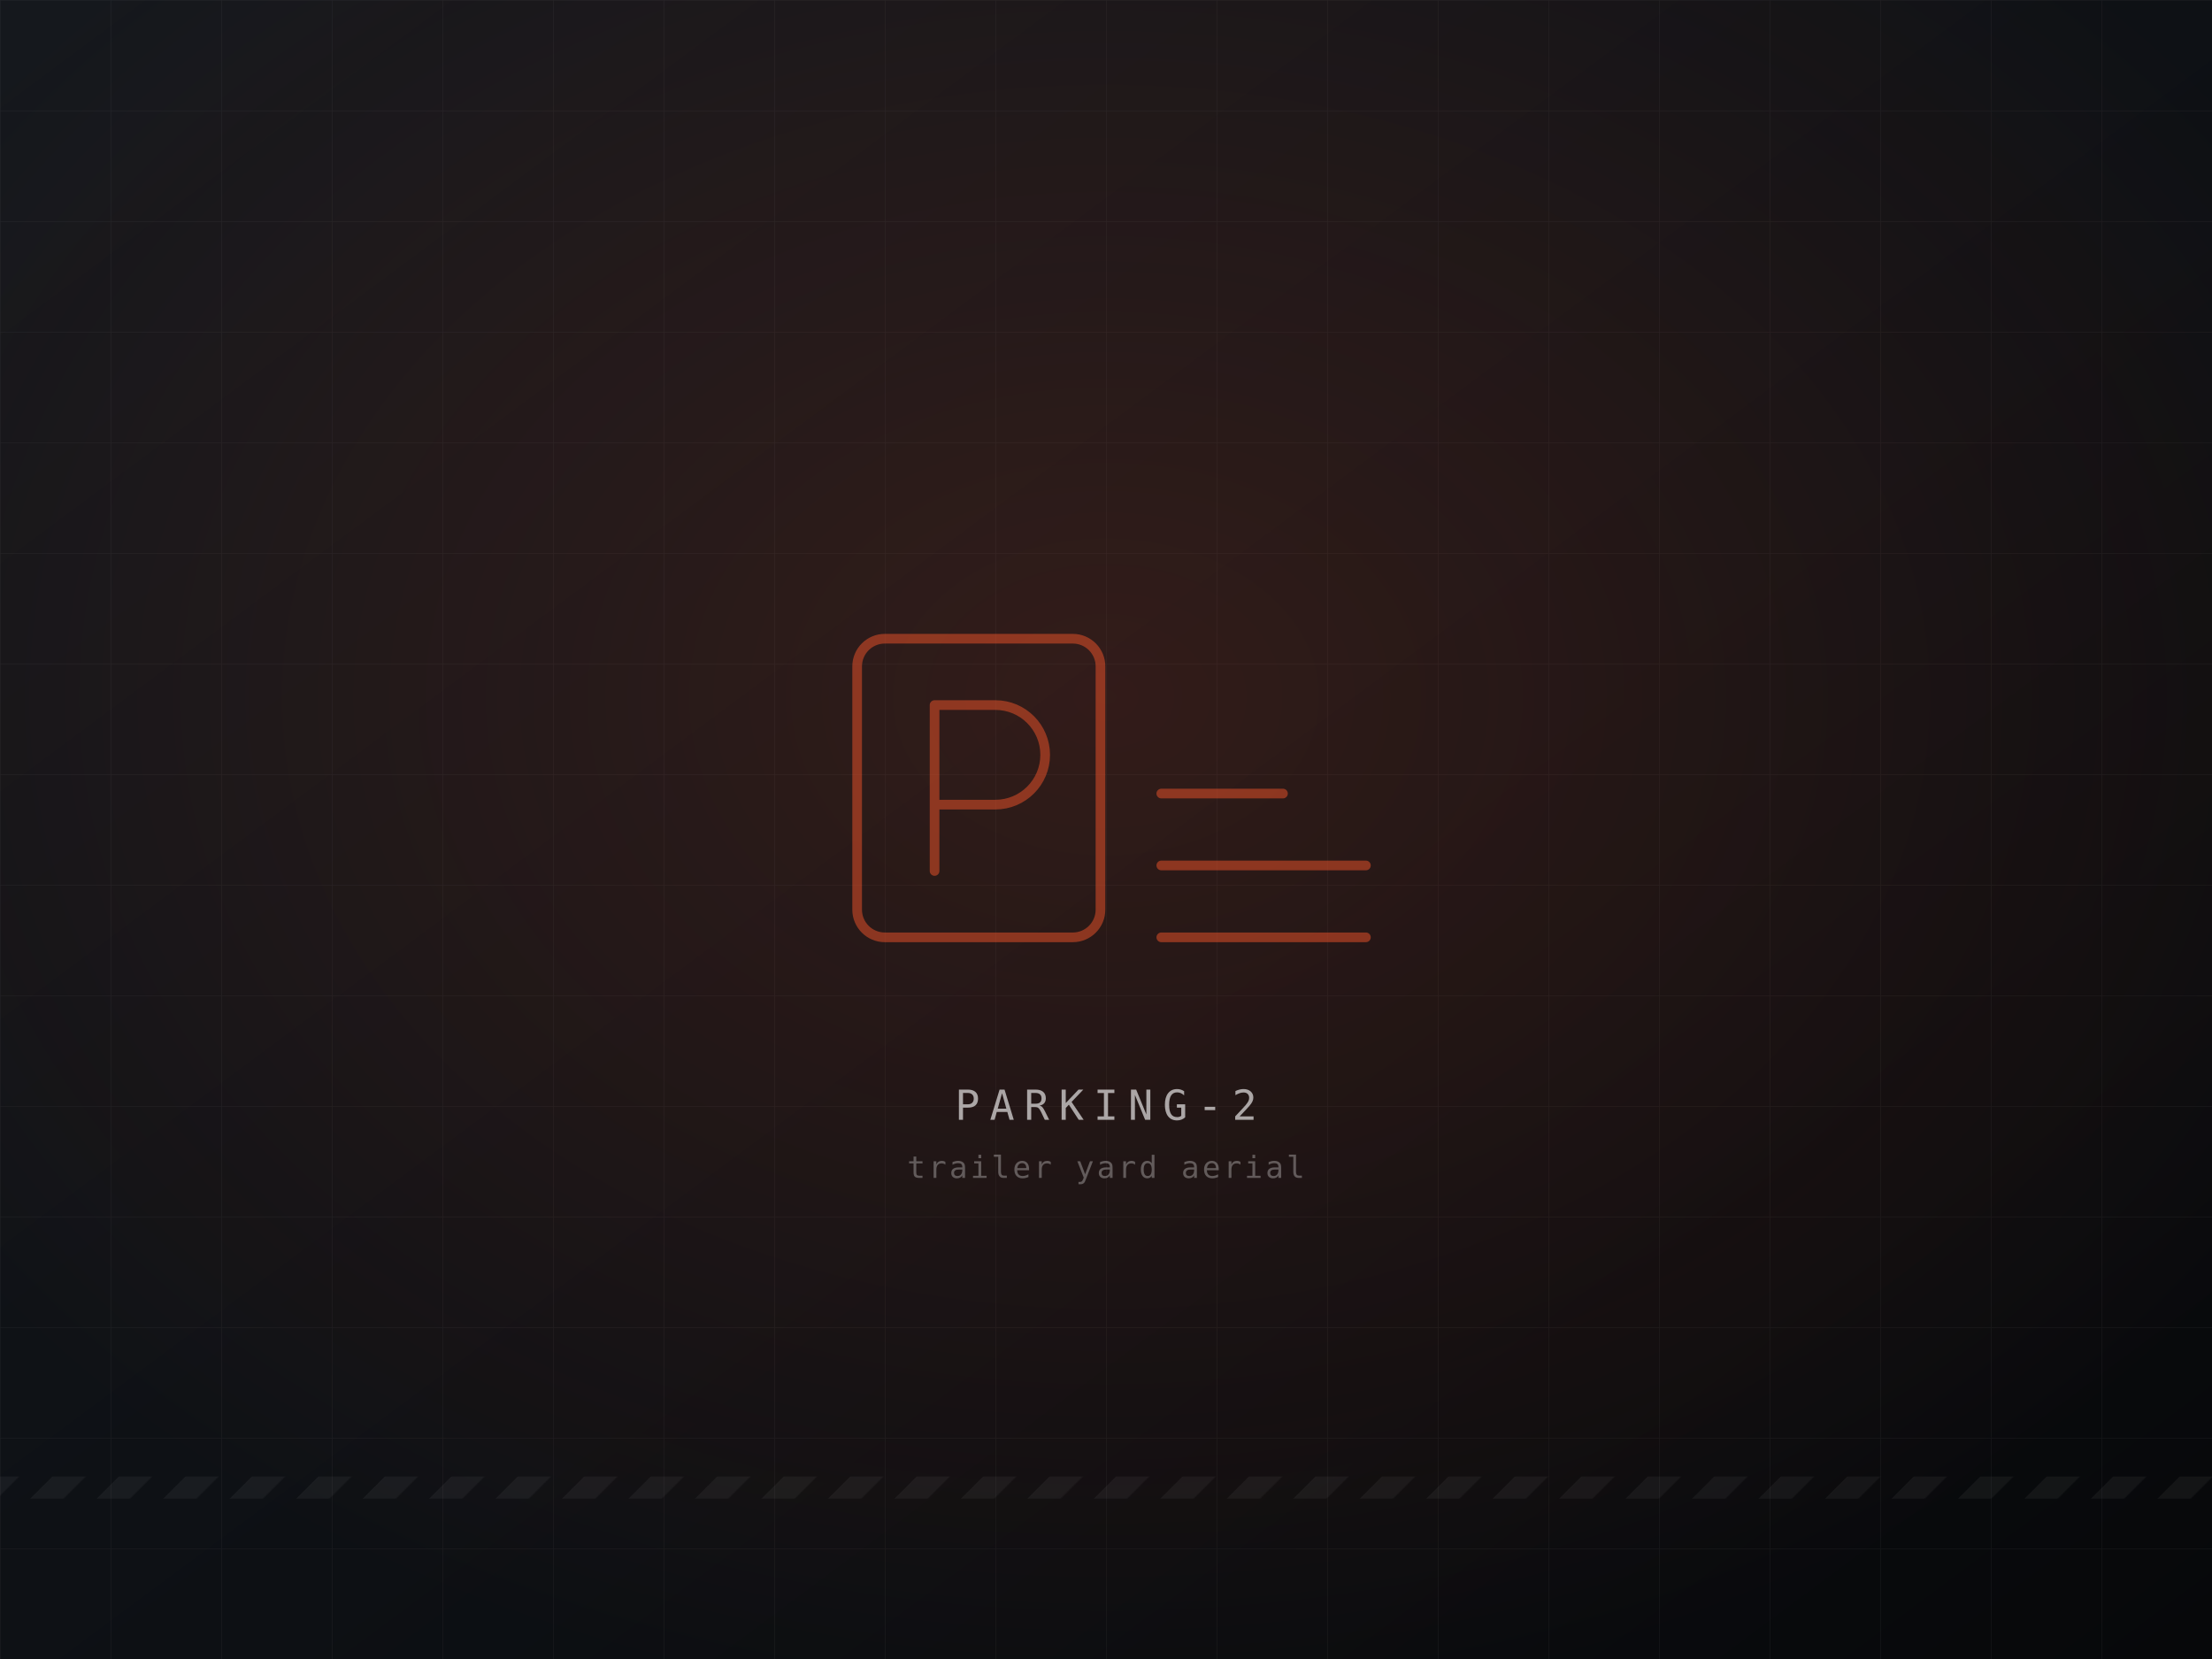
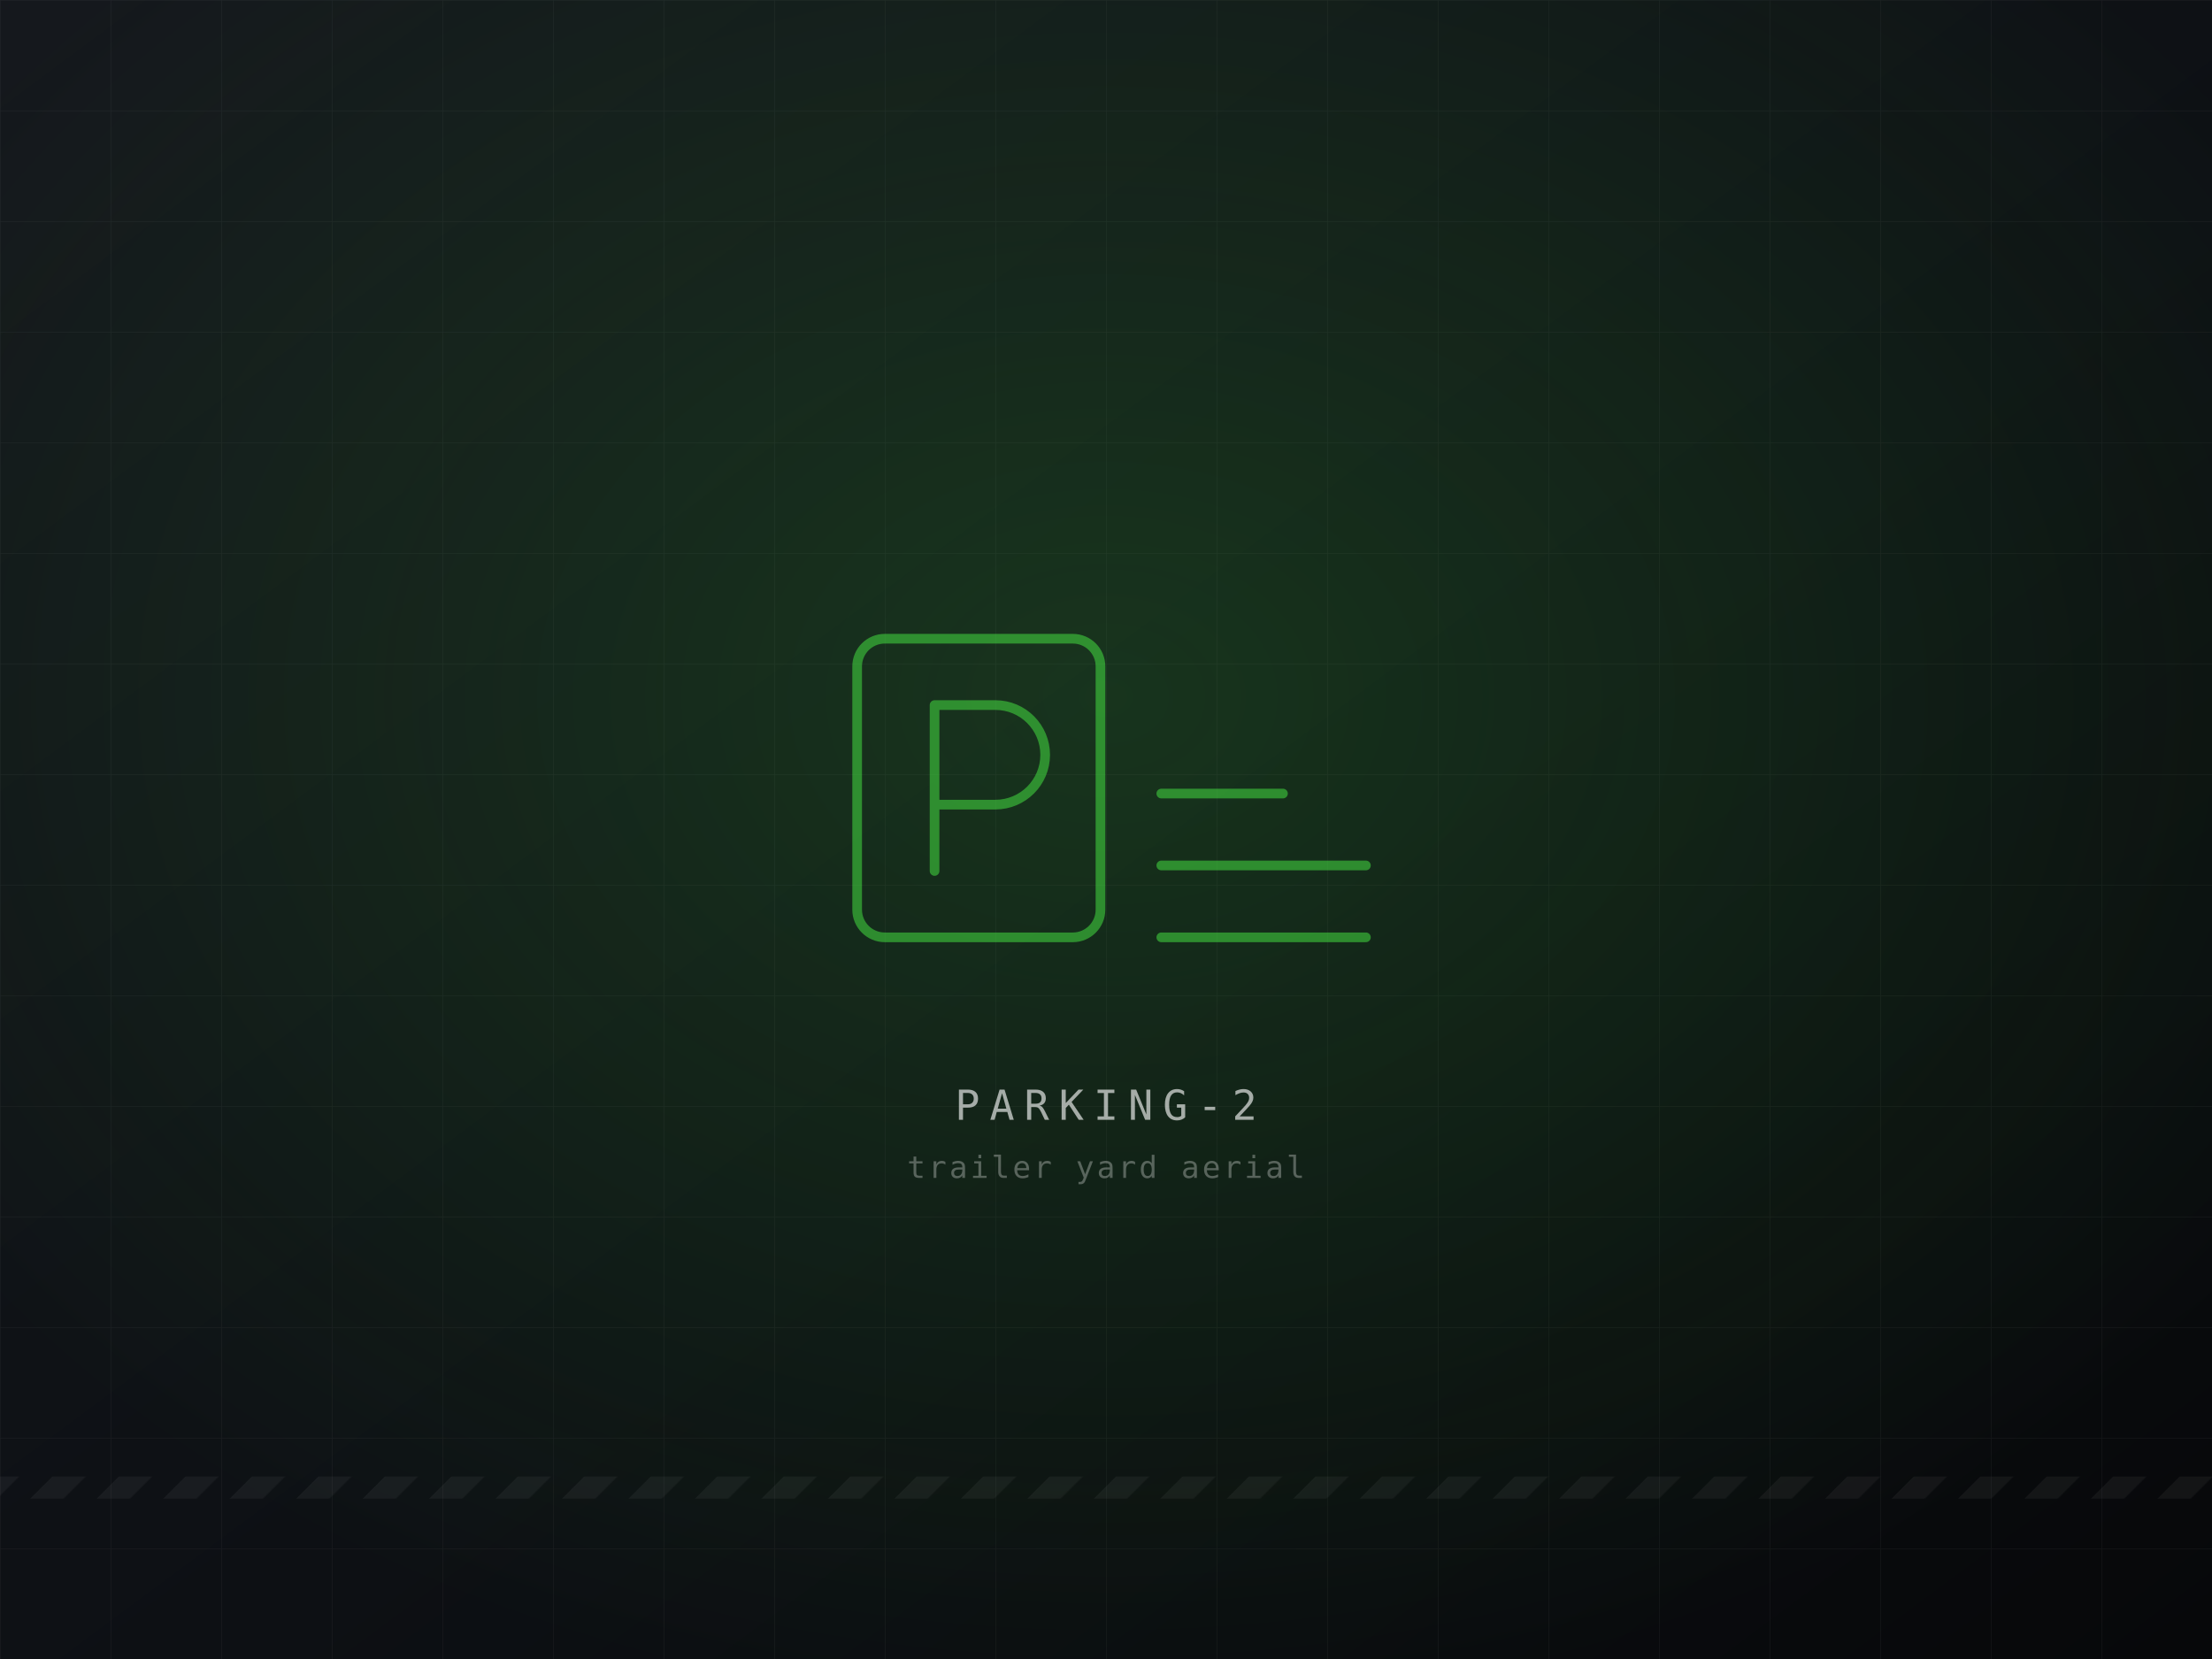
<svg xmlns="http://www.w3.org/2000/svg" viewBox="0 0 1600 1200" width="1600" height="1200" role="img" aria-label="trailer yard aerial">
  <defs>
    <linearGradient id="bgparking2" x1="0" y1="0" x2="1" y2="1">
      <stop offset="0" stop-color="#15181d" />
      <stop offset="0.55" stop-color="#0d1014" />
      <stop offset="1" stop-color="#07080a" />
    </linearGradient>
    <radialGradient id="glowparking2" cx="0.5" cy="0.42" r="0.62">
-       <stop offset="0" stop-color="#f0552b" stop-opacity="0.16" />
-       <stop offset="1" stop-color="#f0552b" stop-opacity="0" />
+       <stop offset="0" stop-color="#49ef45" stop-opacity="0.16" />
+       <stop offset="1" stop-color="#49ef45" stop-opacity="0" />
    </radialGradient>
    <pattern id="gridparking2" width="80" height="80" patternUnits="userSpaceOnUse">
      <path d="M80 0H0V80" fill="none" stroke="#ffffff" stroke-opacity="0.05" stroke-width="1" />
    </pattern>
    <pattern id="stripeparking2" width="34" height="34" patternUnits="userSpaceOnUse" patternTransform="rotate(45)">
      <rect width="17" height="34" fill="#ffffff" fill-opacity="0.05" />
    </pattern>
  </defs>
  <rect width="1600" height="1200" fill="url(#bgparking2)" />
  <rect width="1600" height="1200" fill="url(#gridparking2)" />
  <rect width="1600" height="1200" fill="url(#glowparking2)" />
  <rect x="0" y="1068" width="1600" height="16" fill="url(#stripeparking2)" />
  <g transform="translate(560, 410) scale(2)">
-     <g fill="none" stroke="#f0552b" stroke-opacity="0.5" stroke-width="3.5" stroke-linecap="round" stroke-linejoin="round">
+     <g fill="none" stroke="#49ef45" stroke-opacity="0.5" stroke-width="3.5" stroke-linecap="round" stroke-linejoin="round">
      <rect x="30" y="26" width="88" height="108" rx="10" />
      <path d="M58 110V50h22a18 18 0 0 1 0 36H58" />
      <path d="M140 134h74" />
      <path d="M140 108h74" />
      <path d="M140 82h44" />
    </g>
  </g>
  <g transform="translate(800, 810)" text-anchor="middle" font-family="ui-monospace, SFMono-Regular, Menlo, monospace">
    <text y="0" fill="#ffffff" fill-opacity="0.62" font-size="30" letter-spacing="7">PARKING-2</text>
    <text y="42" fill="#ffffff" fill-opacity="0.30" font-size="22" letter-spacing="2">trailer yard aerial</text>
  </g>
</svg>
